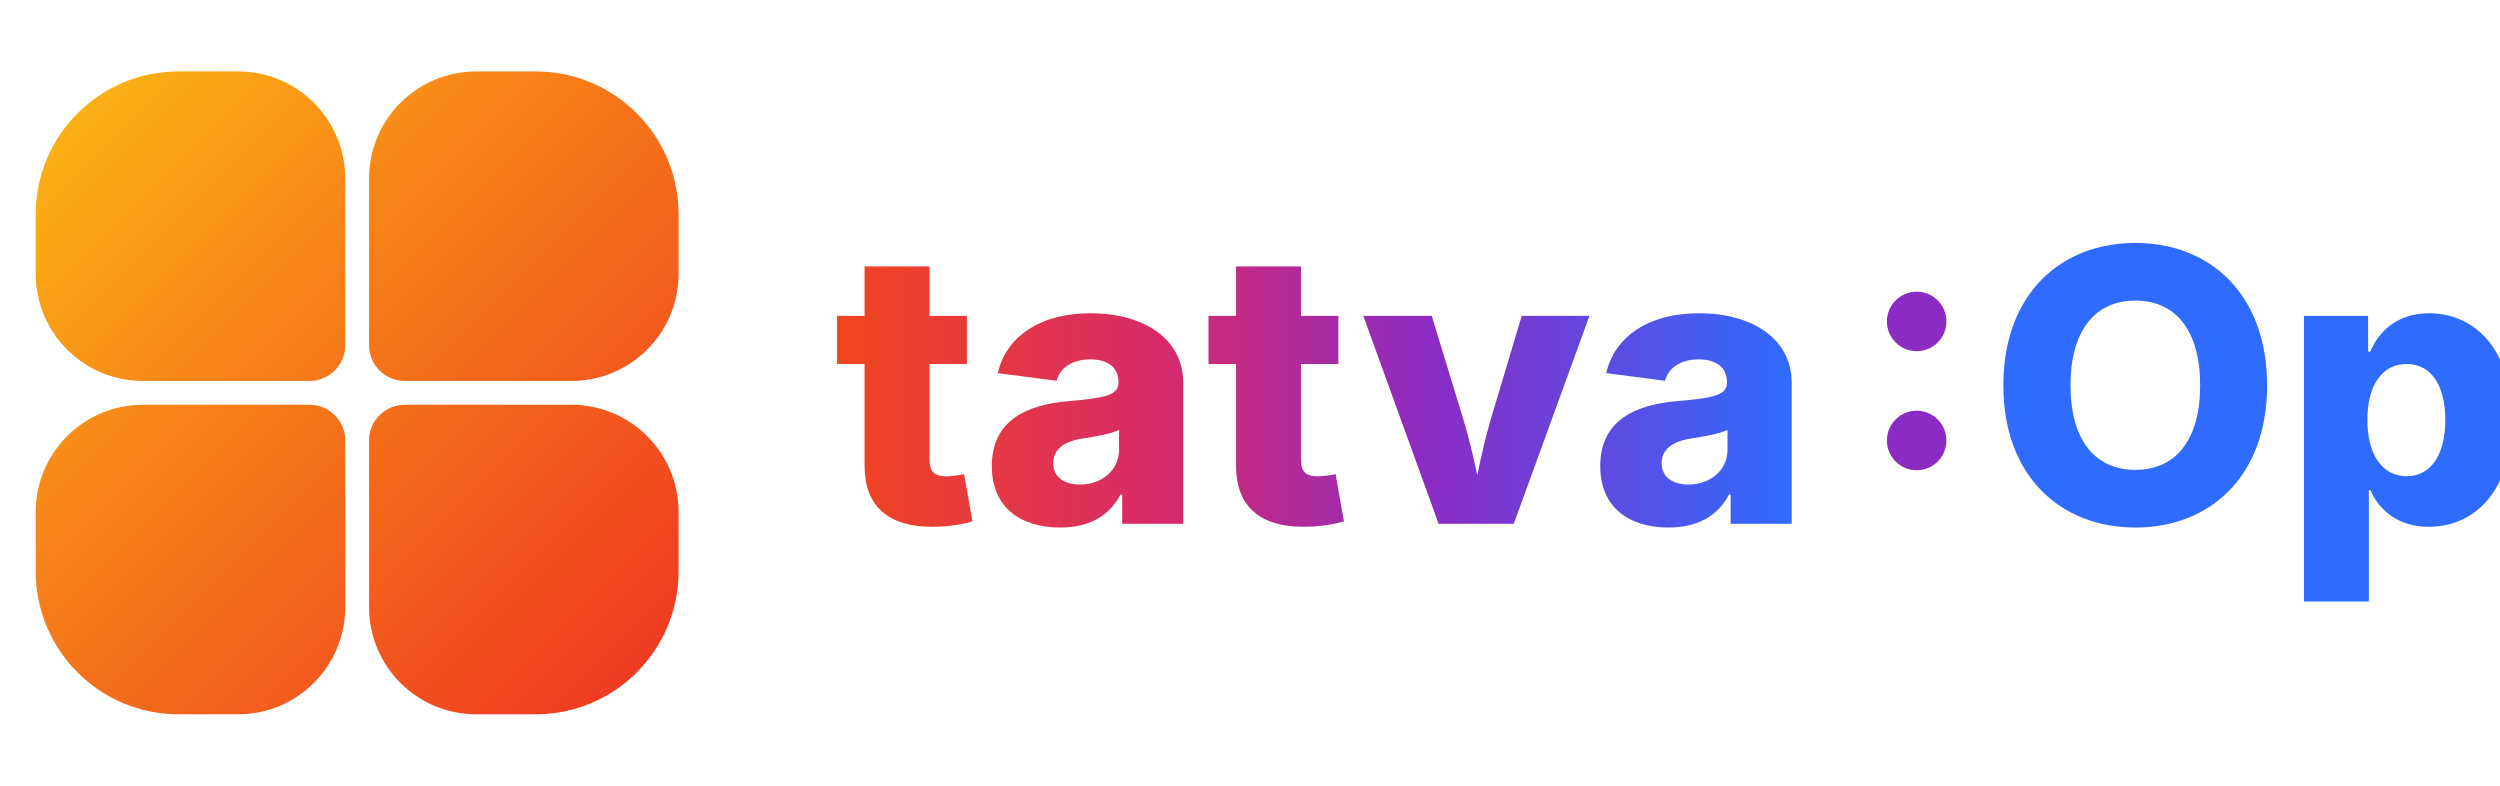
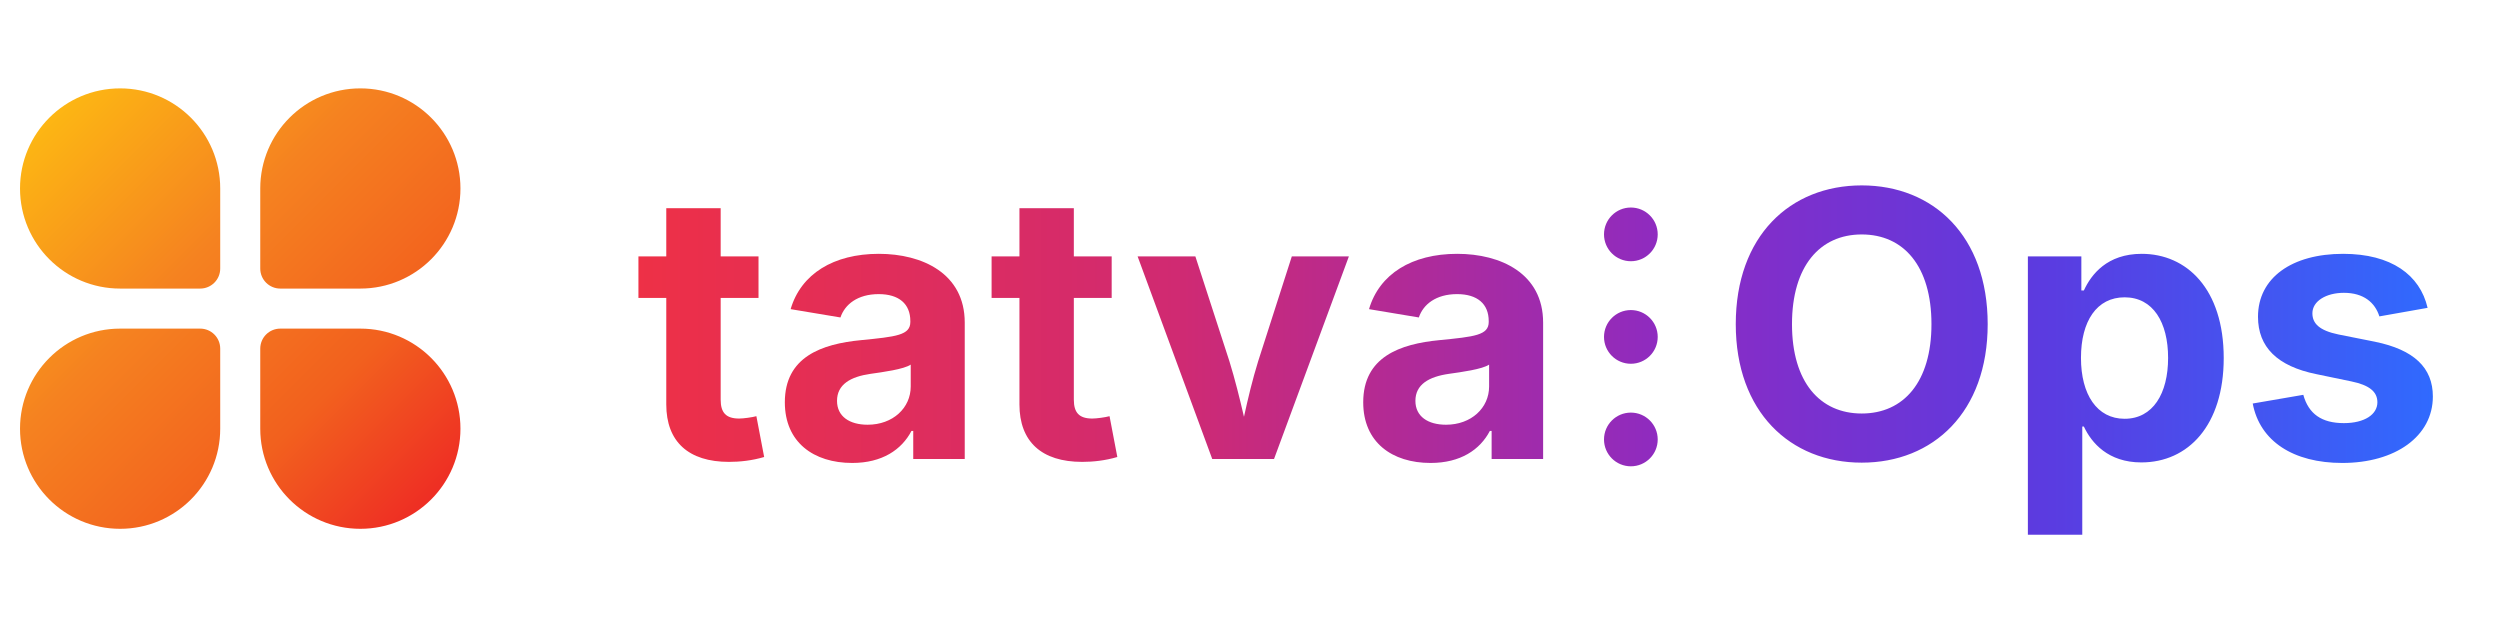
- <svg xmlns="http://www.w3.org/2000/svg" viewBox="0 0 420 132" width="420" height="132">
+ <svg xmlns="http://www.w3.org/2000/svg" viewBox="0 0 512 128" width="512" height="128">
  <defs>
-     <linearGradient id="petal" gradientUnits="userSpaceOnUse" x1="6" y1="12" x2="120" y2="126">
-       <stop offset="0%" stop-color="#FDB913" />
-       <stop offset="45%" stop-color="#F5761A" />
+     <linearGradient id="tatva-mark" gradientUnits="userSpaceOnUse" x1="4" y1="18" x2="102" y2="116">
+       <stop offset="0%" stop-color="#FDB813" />
+       <stop offset="38%" stop-color="#F58220" />
+       <stop offset="72%" stop-color="#F2601E" />
      <stop offset="100%" stop-color="#EE2B24" />
    </linearGradient>
-     <linearGradient id="word" x1="0" y1="0" x2="1" y2="0">
-       <stop offset="0%" stop-color="#F2451E" />
-       <stop offset="34%" stop-color="#D62A6B" />
-       <stop offset="62%" stop-color="#8B2BC4" />
+     <linearGradient id="tatva-word" gradientUnits="userSpaceOnUse" x1="130" y1="0" x2="500" y2="0">
+       <stop offset="0%" stop-color="#EE3046" />
+       <stop offset="30%" stop-color="#D02A72" />
+       <stop offset="58%" stop-color="#8B2BC4" />
+       <stop offset="78%" stop-color="#5B3BE0" />
      <stop offset="100%" stop-color="#2F6BFF" />
    </linearGradient>
  </defs>
-   <g fill="url(#petal)">
-     <path d="M30 12 H40 a18 18 0 0 1 18 18 V58 a6 6 0 0 1 -6 6 H24 a18 18 0 0 1 -18 -18 V36 a24 24 0 0 1 24 -24 Z" />
-     <path d="M80 12 H90 a24 24 0 0 1 24 24 V46 a18 18 0 0 1 -18 18 H68 a6 6 0 0 1 -6 -6 V30 a18 18 0 0 1 18 -18 Z" />
-     <path d="M24 68 H52 a6 6 0 0 1 6 6 V102 a18 18 0 0 1 -18 18 H30 a24 24 0 0 1 -24 -24 V86 a18 18 0 0 1 18 -18 Z" />
-     <path d="M68 68 H96 a18 18 0 0 1 18 18 V96 a24 24 0 0 1 -24 24 H80 a18 18 0 0 1 -18 -18 V74 a6 6 0 0 1 6 -6 Z" />
+   <g fill="url(#tatva-mark)" transform="translate(0 14) scale(0.82)">
+     <path d="M30 5 H30 a25 25 0 0 1 25 25 V50 a5 5 0 0 1 -5 5 H30 a25 25 0 0 1 -25 -25 V30 a25 25 0 0 1 25 -25 Z" />
+     <path d="M90 5 H90 a25 25 0 0 1 25 25 V30 a25 25 0 0 1 -25 25 H70 a5 5 0 0 1 -5 -5 V30 a25 25 0 0 1 25 -25 Z" />
+     <path d="M30 65 H50 a5 5 0 0 1 5 5 V90 a25 25 0 0 1 -25 25 H30 a25 25 0 0 1 -25 -25 V90 a25 25 0 0 1 25 -25 Z" />
+     <path d="M70 65 H90 a25 25 0 0 1 25 25 V90 a25 25 0 0 1 -25 25 H90 a25 25 0 0 1 -25 -25 V70 a5 5 0 0 1 5 -5 Z" />
  </g>
-   <text x="140" y="88" font-family="Poppins, Inter, Helvetica, Arial, sans-serif" font-size="64" font-weight="800" fill="url(#word)">tatva</text>
-   <g fill="#8B2BC4">
-     <circle cx="322" cy="54" r="5" />
-     <circle cx="322" cy="74" r="5" />
+   <text x="130" y="94" font-family="Poppins, Inter, 'Segoe UI', Helvetica, Arial, sans-serif" font-size="76" font-weight="700" textLength="190" lengthAdjust="spacingAndGlyphs" fill="url(#tatva-word)">tatva</text>
+   <g fill="url(#tatva-word)">
+     <circle cx="334" cy="48" r="5.5" />
+     <circle cx="334" cy="69" r="5.5" />
+     <circle cx="334" cy="90" r="5.5" />
  </g>
-   <text x="334" y="88" font-family="Poppins, Inter, Helvetica, Arial, sans-serif" font-size="64" font-weight="800" fill="#2F6BFF">Ops</text>
+   <text x="352" y="94" font-family="Poppins, Inter, 'Segoe UI', Helvetica, Arial, sans-serif" font-size="76" font-weight="700" textLength="145" lengthAdjust="spacingAndGlyphs" fill="url(#tatva-word)">Ops</text>
</svg>
